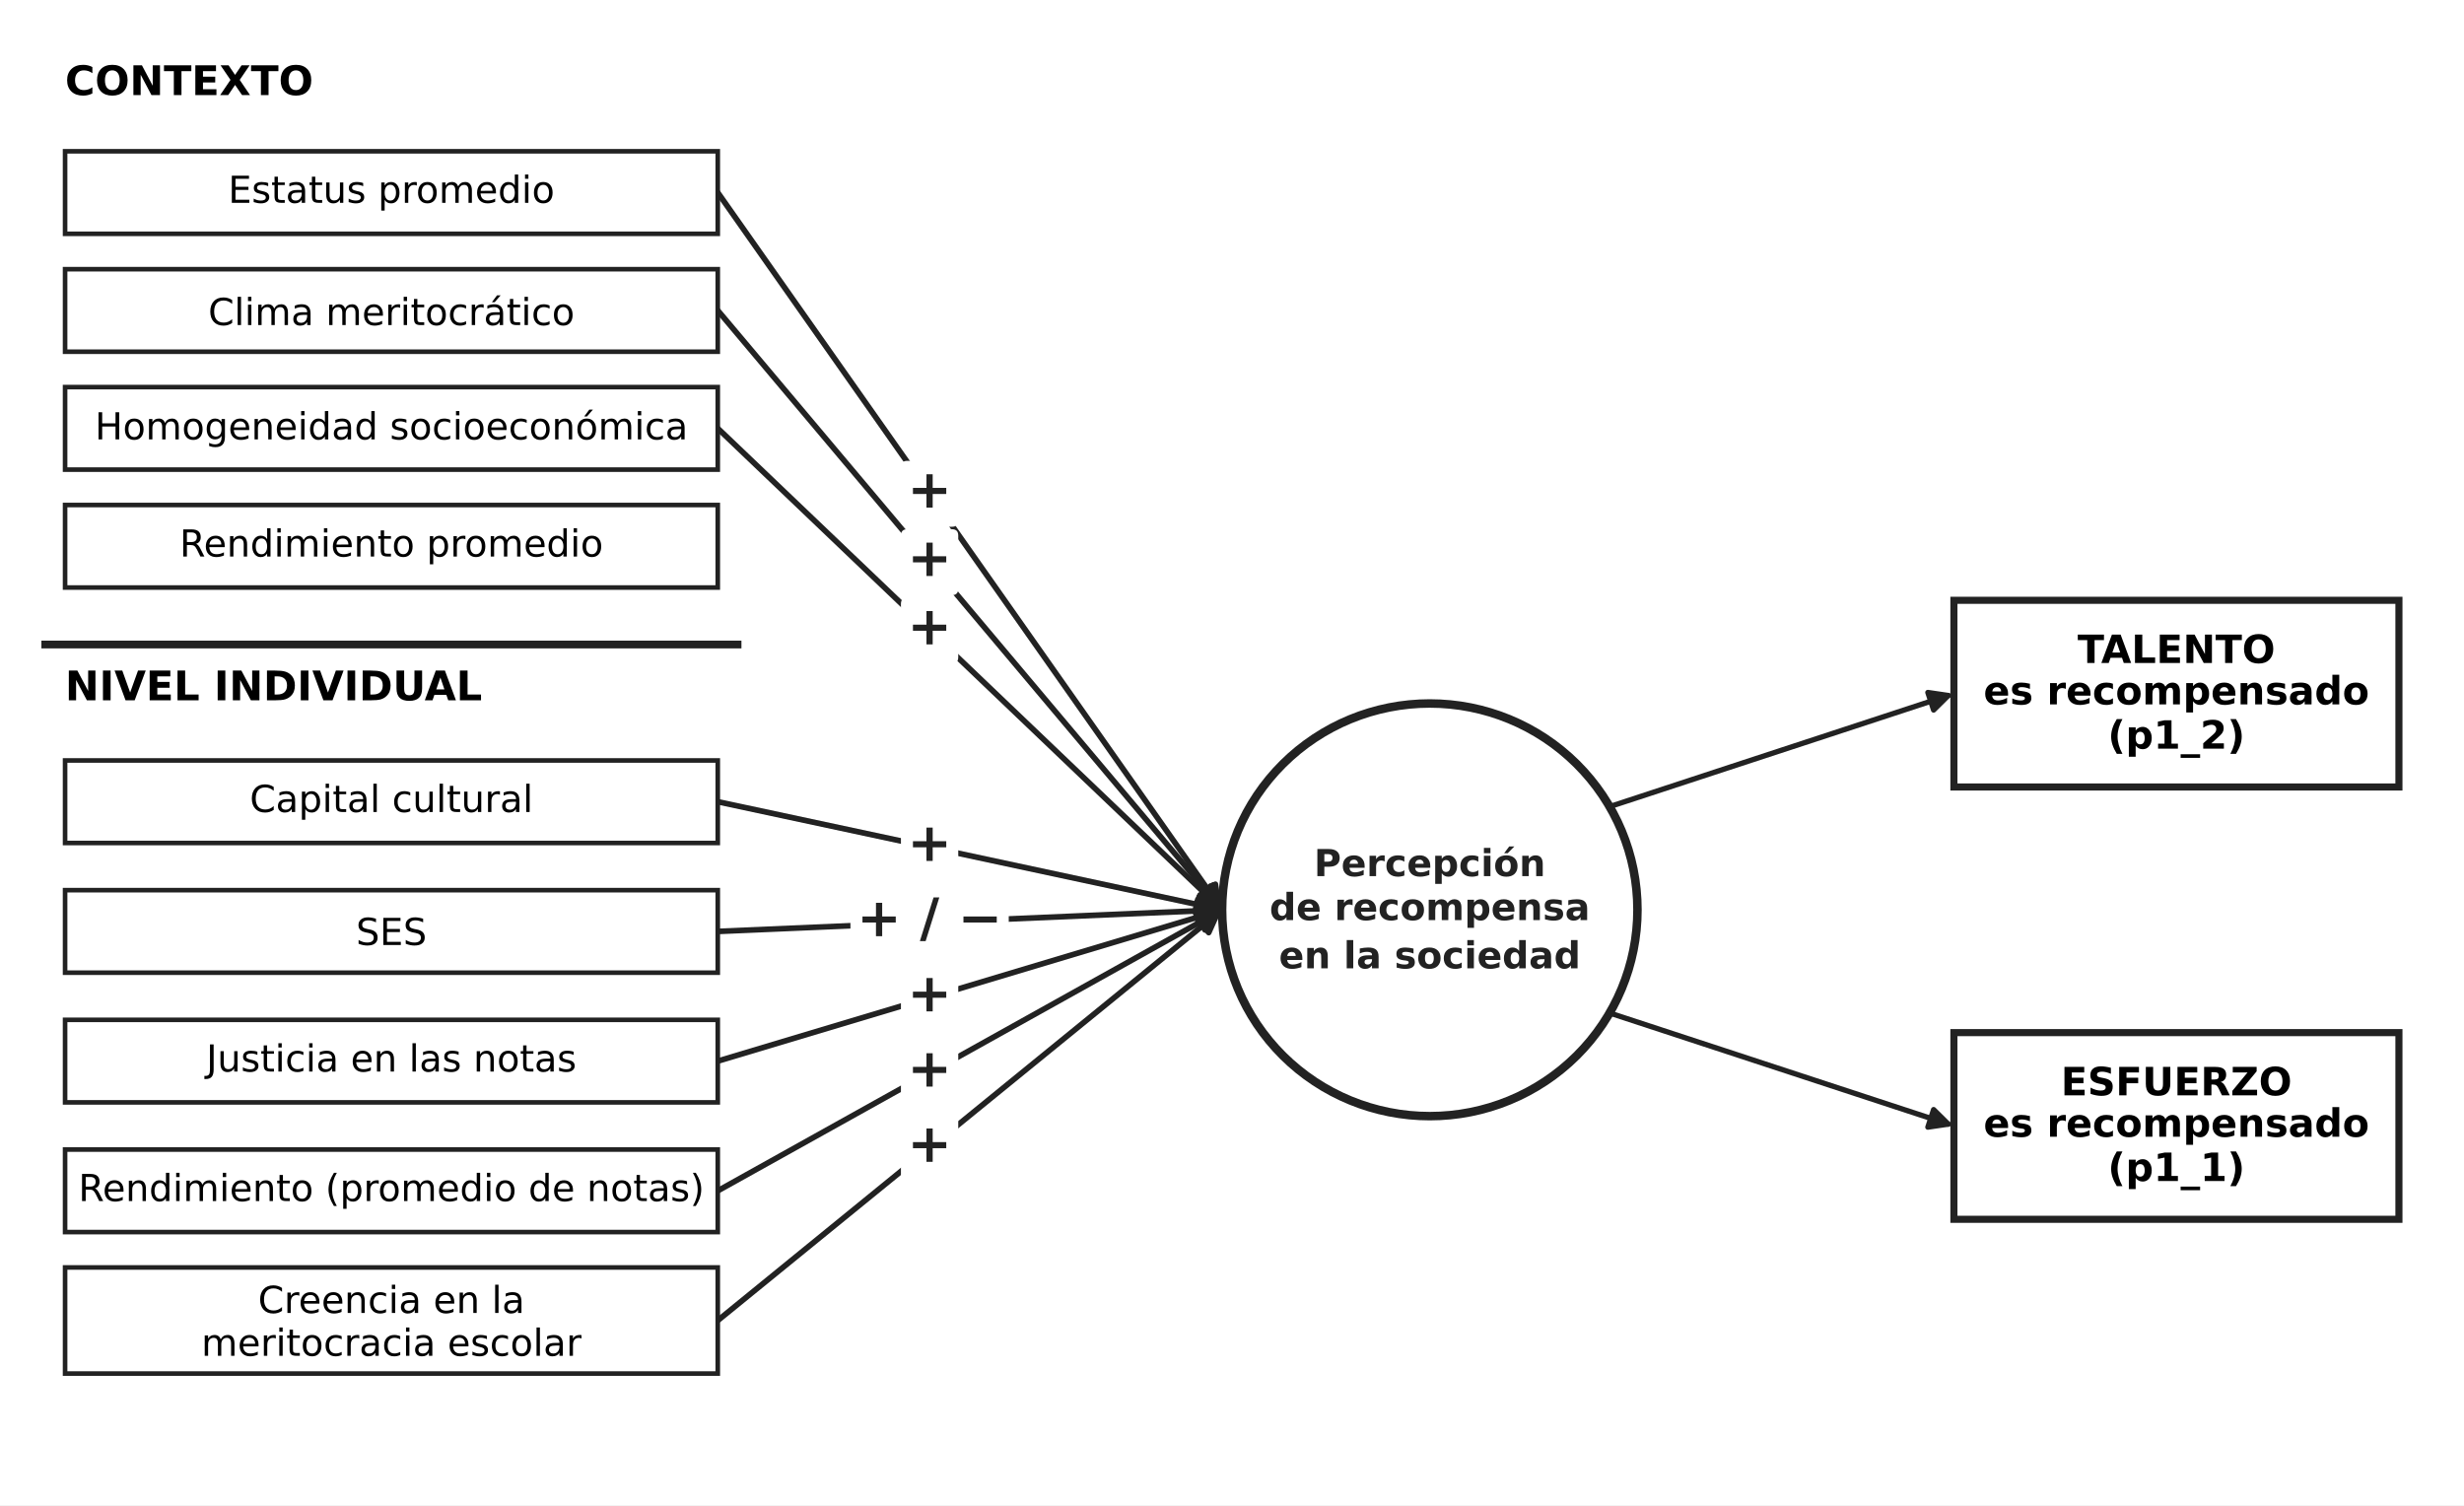
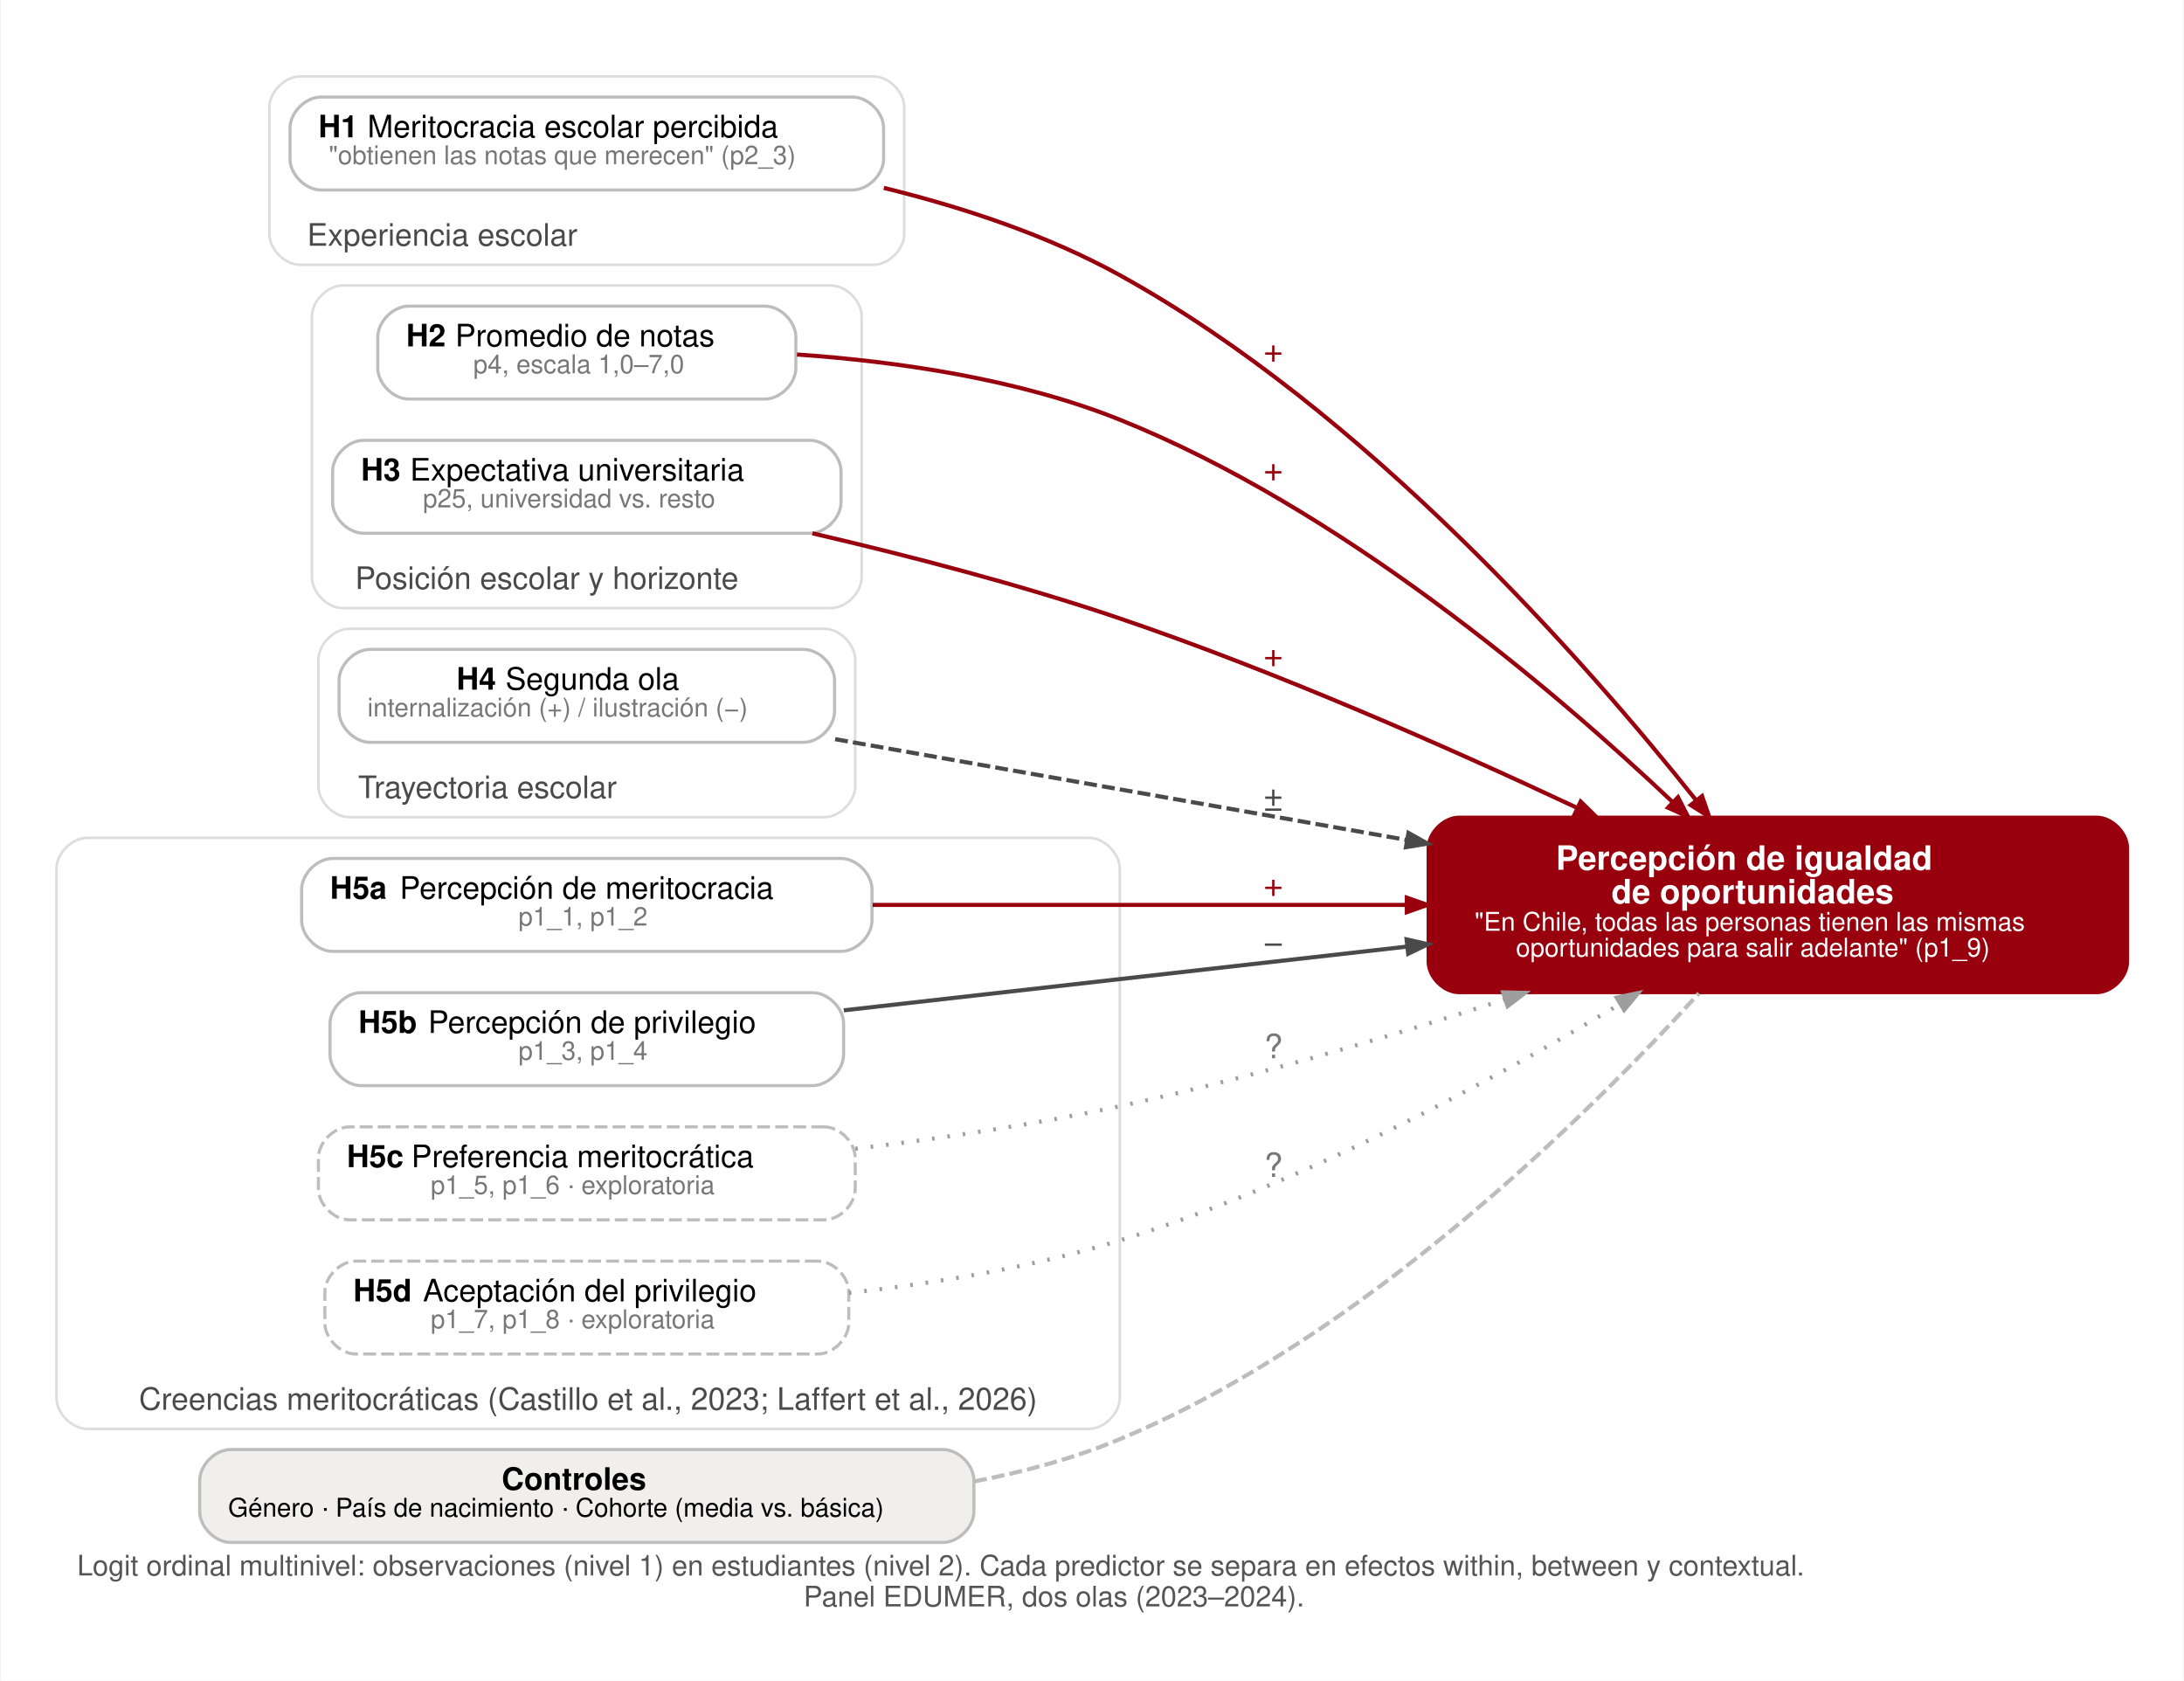
- <svg xmlns="http://www.w3.org/2000/svg" width="695.16pt" height="424.656pt" viewBox="0 0 695.16 424.656" version="1.1">
-   <defs>
-     <style type="text/css">*{stroke-linejoin: round; stroke-linecap: butt}</style>
-   </defs>
-   <g id="figure_1">
-     <g id="patch_1">
-       <path d="M 0 424.656  L 695.16 424.656  L 695.16 0  L 0 0  z " style="fill: #ffffff" />
+ <svg xmlns="http://www.w3.org/2000/svg" width="846pt" height="651pt" viewBox="0.00 0.00 845.70 651.20">
+   <g id="graph0" class="graph" transform="scale(1 1) rotate(0) translate(21.6 629.6)">
+     <polygon fill="white" stroke="transparent" points="-21.6,21.6 -21.6,-629.6 824.1,-629.6 824.1,21.6 -21.6,21.6" />
+     <text text-anchor="start" x="8" y="-19.2" font-family="Helvetica,sans-Serif" font-size="11.00" fill="#555555">Logit ordinal multinivel: observaciones (nivel 1) en estudiantes (nivel 2). Cada predictor se separa en efectos within, between y contextual.</text>
+     <text text-anchor="start" x="289.5" y="-7.2" font-family="Helvetica,sans-Serif" font-size="11.00" fill="#555555">Panel EDUMER, dos olas (2023–2024).</text>
+     <g id="clust1" class="cluster">
+       <path fill="white" stroke="#dddddd" d="M94.5,-527C94.5,-527 316.5,-527 316.5,-527 322.5,-527 328.5,-533 328.5,-539 328.5,-539 328.5,-588 328.5,-588 328.5,-594 322.5,-600 316.5,-600 316.5,-600 94.5,-600 94.5,-600 88.5,-600 82.5,-594 82.5,-588 82.5,-588 82.5,-539 82.5,-539 82.5,-533 88.5,-527 94.5,-527" />
+       <text text-anchor="middle" x="149.5" y="-534.4" font-family="Helvetica,sans-Serif" font-size="12.00" fill="#4a4a4a">Experiencia escolar</text>
    </g>
-     <g id="axes_1">
-       <g id="patch_2">
-         <path d="M 403.38 314.892  C 418.918 314.892 433.822 308.758 444.809 297.842  C 455.797 286.926 461.97 272.118 461.97 256.68  C 461.97 241.242 455.797 226.434 444.809 215.518  C 433.822 204.602 418.918 198.468 403.38 198.468  C 387.842 198.468 372.938 204.602 361.951 215.518  C 350.963 226.434 344.79 241.242 344.79 256.68  C 344.79 272.118 350.963 286.926 361.951 297.842  C 372.938 308.758 387.842 314.892 403.38 314.892  z " clip-path="url(#pc18cdc434e)" style="fill: #ffffff; stroke: #222222; stroke-width: 2.4; stroke-linejoin: miter" />
-       </g>
-       <g id="line2d_1">
-         <path d="M 12.78 181.836  L 208.08 181.836  " clip-path="url(#pc18cdc434e)" style="fill: none; stroke: #222222; stroke-width: 2.2; stroke-linecap: square" />
-       </g>
-       <g id="patch_3">
-         <path d="M 454.12 227.574  Q 502.685 211.635 549.657 196.219  " style="fill: none; stroke: #222222; stroke-width: 1.5; stroke-linecap: round" />
-         <path d="M 543.905 195.37  L 549.657 196.219  L 545.527 200.311  z " style="fill: #222222; stroke: #222222; stroke-width: 1.5; stroke-linecap: round" />
-       </g>
-       <g id="patch_4">
-         <path d="M 454.12 285.786  Q 502.685 301.725 549.657 317.141  " style="fill: none; stroke: #222222; stroke-width: 1.5; stroke-linecap: round" />
-         <path d="M 545.527 313.049  L 549.657 317.141  L 543.905 317.99  z " style="fill: #222222; stroke: #222222; stroke-width: 1.5; stroke-linecap: round" />
-       </g>
-       <g id="patch_5">
-         <path d="M 202.5 54.324  Q 273.645 155.502 343.761 255.217  " style="fill: none; stroke: #222222; stroke-width: 1.6; stroke-linecap: round" />
-         <path d="M 342.897 249.468  L 343.761 255.217  L 338.643 252.459  z " style="fill: #222222; stroke: #222222; stroke-width: 1.6; stroke-linecap: round" />
-       </g>
-       <g id="patch_6">
-         <path d="M 202.5 87.588  Q 273.645 172.134 343.638 255.311  " style="fill: none; stroke: #222222; stroke-width: 1.6; stroke-linecap: round" />
-         <path d="M 342.28 249.658  L 343.638 255.311  L 338.301 253.007  z " style="fill: #222222; stroke: #222222; stroke-width: 1.6; stroke-linecap: round" />
-       </g>
-       <g id="patch_7">
-         <path d="M 202.5 120.852  Q 273.645 188.766 343.496 255.445  " style="fill: none; stroke: #222222; stroke-width: 1.6; stroke-linecap: round" />
-         <path d="M 341.53 249.974  L 343.496 255.445  L 337.939 253.735  z " style="fill: #222222; stroke: #222222; stroke-width: 1.6; stroke-linecap: round" />
-       </g>
-       <g id="patch_8">
-         <path d="M 202.5 226.188  Q 273.645 241.434 343.041 256.305  " style="fill: none; stroke: #222222; stroke-width: 1.6; stroke-linecap: round" />
-         <path d="M 338.501 252.673  L 343.041 256.305  L 337.411 257.758  z " style="fill: #222222; stroke: #222222; stroke-width: 1.6; stroke-linecap: round" />
-       </g>
-       <g id="patch_9">
-         <path d="M 202.5 262.778  Q 273.645 259.729 343.003 256.757  " style="fill: none; stroke: #222222; stroke-width: 1.6; stroke-linecap: round" />
-         <path d="M 337.696 254.382  L 343.003 256.757  L 337.919 259.577  z " style="fill: #222222; stroke: #222222; stroke-width: 1.6; stroke-linecap: round" />
-       </g>
-       <g id="patch_10">
-         <path d="M 202.5 299.369  Q 273.645 278.024 343.077 257.194  " style="fill: none; stroke: #222222; stroke-width: 1.6; stroke-linecap: round" />
-         <path d="M 337.349 256.198  L 343.077 257.194  L 338.843 261.179  z " style="fill: #222222; stroke: #222222; stroke-width: 1.6; stroke-linecap: round" />
-       </g>
-       <g id="patch_11">
-         <path d="M 202.5 335.959  Q 273.645 296.32 343.227 257.551  " style="fill: none; stroke: #222222; stroke-width: 1.6; stroke-linecap: round" />
-         <path d="M 337.419 257.81  L 343.227 257.551  L 339.95 262.353  z " style="fill: #222222; stroke: #222222; stroke-width: 1.6; stroke-linecap: round" />
-       </g>
-       <g id="patch_12">
-         <path d="M 202.5 372.55  Q 273.645 314.615 343.403 257.81  " style="fill: none; stroke: #222222; stroke-width: 1.6; stroke-linecap: round" />
-         <path d="M 337.729 259.077  L 343.403 257.81  L 341.012 263.109  z " style="fill: #222222; stroke: #222222; stroke-width: 1.6; stroke-linecap: round" />
-       </g>
-       <g id="text_1">
-         <text style="font-weight: 700; font-size: 11.5px; font-family: 'DejaVu Sans'; text-anchor: start" x="18.36" y="26.819" transform="rotate(-0 18.36 26.8193)">CONTEXTO</text>
-       </g>
-       <g id="patch_13">
-         <path d="M 18.36 65.966  L 202.5 65.966  L 202.5 42.682  L 18.36 42.682  z " clip-path="url(#pc18cdc434e)" style="fill: #ffffff; stroke: #222222; stroke-width: 1.3; stroke-linejoin: miter" />
-       </g>
-       <g id="patch_14">
-         <path d="M 18.36 99.23  L 202.5 99.23  L 202.5 75.946  L 18.36 75.946  z " clip-path="url(#pc18cdc434e)" style="fill: #ffffff; stroke: #222222; stroke-width: 1.3; stroke-linejoin: miter" />
-       </g>
-       <g id="patch_15">
-         <path d="M 18.36 132.494  L 202.5 132.494  L 202.5 109.21  L 18.36 109.21  z " clip-path="url(#pc18cdc434e)" style="fill: #ffffff; stroke: #222222; stroke-width: 1.3; stroke-linejoin: miter" />
-       </g>
-       <g id="patch_16">
-         <path d="M 18.36 165.758  L 202.5 165.758  L 202.5 142.474  L 18.36 142.474  z " clip-path="url(#pc18cdc434e)" style="fill: #ffffff; stroke: #222222; stroke-width: 1.3; stroke-linejoin: miter" />
-       </g>
-       <g id="patch_17">
-         <path d="M 18.36 237.83  L 202.5 237.83  L 202.5 214.546  L 18.36 214.546  z " clip-path="url(#pc18cdc434e)" style="fill: #ffffff; stroke: #222222; stroke-width: 1.3; stroke-linejoin: miter" />
-       </g>
-       <g id="patch_18">
-         <path d="M 18.36 274.421  L 202.5 274.421  L 202.5 251.136  L 18.36 251.136  z " clip-path="url(#pc18cdc434e)" style="fill: #ffffff; stroke: #222222; stroke-width: 1.3; stroke-linejoin: miter" />
-       </g>
-       <g id="patch_19">
-         <path d="M 18.36 311.011  L 202.5 311.011  L 202.5 287.726  L 18.36 287.726  z " clip-path="url(#pc18cdc434e)" style="fill: #ffffff; stroke: #222222; stroke-width: 1.3; stroke-linejoin: miter" />
-       </g>
-       <g id="patch_20">
-         <path d="M 18.36 347.602  L 202.5 347.602  L 202.5 324.317  L 18.36 324.317  z " clip-path="url(#pc18cdc434e)" style="fill: #ffffff; stroke: #222222; stroke-width: 1.3; stroke-linejoin: miter" />
-       </g>
-       <g id="patch_21">
-         <path d="M 18.36 387.518  L 202.5 387.518  L 202.5 357.581  L 18.36 357.581  z " clip-path="url(#pc18cdc434e)" style="fill: #ffffff; stroke: #222222; stroke-width: 1.3; stroke-linejoin: miter" />
-       </g>
-       <g id="text_2">
-         <text style="font-weight: 700; font-size: 11.5px; font-family: 'DejaVu Sans'; text-anchor: start" x="18.36" y="197.575" transform="rotate(-0 18.36 197.5745)">NIVEL INDIVIDUAL</text>
-       </g>
-       <g id="patch_22">
-         <path d="M 551.25 222.03  L 676.8 222.03  L 676.8 169.362  L 551.25 169.362  z " clip-path="url(#pc18cdc434e)" style="fill: #ffffff; stroke: #222222; stroke-width: 2; stroke-linejoin: miter" />
-       </g>
-       <g id="patch_23">
-         <path d="M 551.25 343.998  L 676.8 343.998  L 676.8 291.33  L 551.25 291.33  z " clip-path="url(#pc18cdc434e)" style="fill: #ffffff; stroke: #222222; stroke-width: 2; stroke-linejoin: miter" />
-       </g>
-       <g id="text_3">
-         <text style="font-size: 10.5px; font-family: 'DejaVu Sans'; text-anchor: middle" x="110.43" y="57.221" transform="rotate(-0 110.43 57.22134)">Estatus promedio</text>
-       </g>
-       <g id="text_4">
-         <text style="font-size: 10.5px; font-family: 'DejaVu Sans'; text-anchor: middle" x="110.43" y="91.713" transform="rotate(-0 110.43 91.71253)">Clima meritocrático</text>
-       </g>
-       <g id="text_5">
-         <text style="font-size: 10.5px; font-family: 'DejaVu Sans'; text-anchor: middle" x="110.43" y="123.959" transform="rotate(-0 110.43 123.9593)">Homogeneidad socioeconómica</text>
-       </g>
-       <g id="text_6">
-         <text style="font-size: 10.5px; font-family: 'DejaVu Sans'; text-anchor: middle" x="110.43" y="157.013" transform="rotate(-0 110.43 157.0133)">Rendimiento promedio</text>
-       </g>
-       <g id="text_7">
-         <text style="font-size: 10.5px; font-family: 'DejaVu Sans'; text-anchor: middle" x="110.43" y="229.085" transform="rotate(-0 110.43 229.0853)">Capital cultural</text>
-       </g>
-       <g id="text_8">
-         <text style="font-size: 10.5px; font-family: 'DejaVu Sans'; text-anchor: middle" x="110.43" y="266.6" transform="rotate(-0 110.43 266.6002)">SES</text>
-       </g>
-       <g id="text_9">
-         <text style="font-size: 10.5px; font-family: 'DejaVu Sans'; text-anchor: middle" x="110.43" y="302.307" transform="rotate(-0 110.43 302.3072)">Justicia en las notas</text>
-       </g>
-       <g id="text_10">
-         <text style="font-size: 10.5px; font-family: 'DejaVu Sans'; text-anchor: middle" x="110.43" y="338.857" transform="rotate(-0 110.43 338.8565)">Rendimiento (promedio de notas)</text>
-       </g>
-       <g id="text_11">
-         <text style="font-size: 10.5px; font-family: 'DejaVu Sans'" transform="translate(72.80062 370.4266)">Creencia en la</text>
-         <text style="font-size: 10.5px; font-family: 'DejaVu Sans'" transform="translate(56.80699 382.5016)">meritocracia escolar</text>
-       </g>
-       <g id="text_12">
-         <text style="font-weight: 700; font-size: 10.5px; font-family: 'DejaVu Sans'; fill: #222222" transform="translate(370.6946 247.1873)">Percepción</text>
-         <text style="font-weight: 700; font-size: 10.5px; font-family: 'DejaVu Sans'; fill: #222222" transform="translate(358.1701 259.5773)">de recompensa</text>
-         <text style="font-weight: 700; font-size: 10.5px; font-family: 'DejaVu Sans'; fill: #222222" transform="translate(360.8205 273.1945)">en la sociedad</text>
-       </g>
-       <g id="text_13">
-         <text style="font-weight: 700; font-size: 11px; font-family: 'DejaVu Sans'" transform="translate(586.1512 187.0498)">TALENTO</text>
-         <text style="font-weight: 700; font-size: 11px; font-family: 'DejaVu Sans'" transform="translate(559.6102 198.7313)">es recompensado</text>
-         <text style="font-weight: 700; font-size: 11px; font-family: 'DejaVu Sans'" transform="translate(594.6573 211.2223)">(p1_2)</text>
-       </g>
-       <g id="text_14">
-         <text style="font-weight: 700; font-size: 11px; font-family: 'DejaVu Sans'" transform="translate(581.4272 309.0178)">ESFUERZO</text>
-         <text style="font-weight: 700; font-size: 11px; font-family: 'DejaVu Sans'" transform="translate(559.6102 320.6993)">es recompensado</text>
-         <text style="font-weight: 700; font-size: 11px; font-family: 'DejaVu Sans'" transform="translate(594.6573 333.1903)">(p1_1)</text>
-       </g>
-       <g id="text_15">
-         <g id="patch_24">
-           <path d="M 255.977 148.614  L 268.547 148.614  Q 270.347 148.614 270.347 146.814  L 270.347 131.814  Q 270.347 130.014 268.547 130.014  L 255.977 130.014  Q 254.177 130.014 254.177 131.814  L 254.177 146.814  Q 254.177 148.614 255.977 148.614  z " style="fill: #ffffff" />
-         </g>
-         <text style="font-weight: 700; font-size: 15px; font-family: 'DejaVu Sans'; text-anchor: middle; fill: #222222" x="262.262" y="143.21" transform="rotate(-0 262.2618 143.21)">+</text>
-       </g>
-       <g id="text_16">
-         <g id="patch_25">
-           <path d="M 255.977 167.907  L 268.547 167.907  Q 270.347 167.907 270.347 166.107  L 270.347 151.107  Q 270.347 149.307 268.547 149.307  L 255.977 149.307  Q 254.177 149.307 254.177 151.107  L 254.177 166.107  Q 254.177 167.907 255.977 167.907  z " style="fill: #ffffff" />
-         </g>
-         <text style="font-weight: 700; font-size: 15px; font-family: 'DejaVu Sans'; text-anchor: middle; fill: #222222" x="262.262" y="162.503" transform="rotate(-0 262.2618 162.5031)">+</text>
-       </g>
-       <g id="text_17">
-         <g id="patch_26">
-           <path d="M 255.977 187.2  L 268.547 187.2  Q 270.347 187.2 270.347 185.4  L 270.347 170.4  Q 270.347 168.6 268.547 168.6  L 255.977 168.6  Q 254.177 168.6 254.177 170.4  L 254.177 185.4  Q 254.177 187.2 255.977 187.2  z " style="fill: #ffffff" />
-         </g>
-         <text style="font-weight: 700; font-size: 15px; font-family: 'DejaVu Sans'; text-anchor: middle; fill: #222222" x="262.262" y="181.796" transform="rotate(-0 262.2618 181.7962)">+</text>
-       </g>
-       <g id="text_18">
-         <g id="patch_27">
-           <path d="M 255.977 248.295  L 268.547 248.295  Q 270.347 248.295 270.347 246.495  L 270.347 231.495  Q 270.347 229.695 268.547 229.695  L 255.977 229.695  Q 254.177 229.695 254.177 231.495  L 254.177 246.495  Q 254.177 248.295 255.977 248.295  z " style="fill: #ffffff" />
-         </g>
-         <text style="font-weight: 700; font-size: 15px; font-family: 'DejaVu Sans'; text-anchor: middle; fill: #222222" x="262.262" y="242.891" transform="rotate(-0 262.2618 242.8911)">+</text>
-       </g>
-       <g id="text_19">
-         <g id="patch_28">
-           <path d="M 241.731 269.517  L 282.793 269.517  Q 284.593 269.517 284.593 267.717  L 284.593 252.717  Q 284.593 250.917 282.793 250.917  L 241.731 250.917  Q 239.931 250.917 239.931 252.717  L 239.931 267.717  Q 239.931 269.517 241.731 269.517  z " style="fill: #ffffff" />
-         </g>
-         <text style="font-weight: 700; font-size: 15px; font-family: 'DejaVu Sans'; text-anchor: middle; fill: #222222" x="262.262" y="264.114" transform="rotate(-0 262.2618 264.1136)">+ / −</text>
-       </g>
-       <g id="text_20">
-         <g id="patch_29">
-           <path d="M 255.977 290.74  L 268.547 290.74  Q 270.347 290.74 270.347 288.94  L 270.347 273.94  Q 270.347 272.14 268.547 272.14  L 255.977 272.14  Q 254.177 272.14 254.177 273.94  L 254.177 288.94  Q 254.177 290.74 255.977 290.74  z " style="fill: #ffffff" />
-         </g>
-         <text style="font-weight: 700; font-size: 15px; font-family: 'DejaVu Sans'; text-anchor: middle; fill: #222222" x="262.262" y="285.336" transform="rotate(-0 262.2618 285.336)">+</text>
-       </g>
-       <g id="text_21">
-         <g id="patch_30">
-           <path d="M 255.977 311.962  L 268.547 311.962  Q 270.347 311.962 270.347 310.162  L 270.347 295.162  Q 270.347 293.362 268.547 293.362  L 255.977 293.362  Q 254.177 293.362 254.177 295.162  L 254.177 310.162  Q 254.177 311.962 255.977 311.962  z " style="fill: #ffffff" />
-         </g>
-         <text style="font-weight: 700; font-size: 15px; font-family: 'DejaVu Sans'; text-anchor: middle; fill: #222222" x="262.262" y="306.558" transform="rotate(-0 262.2618 306.5584)">+</text>
-       </g>
-       <g id="text_22">
-         <g id="patch_31">
-           <path d="M 255.977 333.184  L 268.547 333.184  Q 270.347 333.184 270.347 331.384  L 270.347 316.384  Q 270.347 314.584 268.547 314.584  L 255.977 314.584  Q 254.177 314.584 254.177 316.384  L 254.177 331.384  Q 254.177 333.184 255.977 333.184  z " style="fill: #ffffff" />
-         </g>
-         <text style="font-weight: 700; font-size: 15px; font-family: 'DejaVu Sans'; text-anchor: middle; fill: #222222" x="262.262" y="327.781" transform="rotate(-0 262.2618 327.7809)">+</text>
-       </g>
+     <g id="clust2" class="cluster">
+       <path fill="white" stroke="#dddddd" d="M111,-394C111,-394 300,-394 300,-394 306,-394 312,-400 312,-406 312,-406 312,-507 312,-507 312,-513 306,-519 300,-519 300,-519 111,-519 111,-519 105,-519 99,-513 99,-507 99,-507 99,-406 99,-406 99,-400 105,-394 111,-394" />
+       <text text-anchor="middle" x="190" y="-401.4" font-family="Helvetica,sans-Serif" font-size="12.00" fill="#4a4a4a">Posición escolar y horizonte</text>
+     </g>
+     <g id="clust3" class="cluster">
+       <path fill="white" stroke="#dddddd" d="M113.5,-313C113.5,-313 297.5,-313 297.5,-313 303.5,-313 309.5,-319 309.5,-325 309.5,-325 309.5,-374 309.5,-374 309.5,-380 303.5,-386 297.5,-386 297.5,-386 113.5,-386 113.5,-386 107.5,-386 101.5,-380 101.5,-374 101.5,-374 101.5,-325 101.5,-325 101.5,-319 107.5,-313 113.5,-313" />
+       <text text-anchor="middle" x="167" y="-320.4" font-family="Helvetica,sans-Serif" font-size="12.00" fill="#4a4a4a">Trayectoria escolar</text>
+     </g>
+     <g id="clust4" class="cluster">
+       <path fill="white" stroke="#dddddd" d="M12,-76C12,-76 400,-76 400,-76 406,-76 412,-82 412,-88 412,-88 412,-293 412,-293 412,-299 406,-305 400,-305 400,-305 12,-305 12,-305 6,-305 0,-299 0,-293 0,-293 0,-88 0,-88 0,-82 6,-76 12,-76" />
+       <text text-anchor="middle" x="206" y="-83.4" font-family="Helvetica,sans-Serif" font-size="12.00" fill="#4a4a4a">Creencias meritocráticas (Castillo et al., 2023; Laffert et al., 2026)</text>
+     </g>
+     <g id="node1" class="node">
+       <path fill="white" stroke="#bdbdbd" stroke-width="1.2" d="M308.5,-592C308.5,-592 102.5,-592 102.5,-592 96.5,-592 90.5,-586 90.5,-580 90.5,-580 90.5,-568 90.5,-568 90.5,-562 96.5,-556 102.5,-556 102.5,-556 308.5,-556 308.5,-556 314.5,-556 320.5,-562 320.5,-568 320.5,-568 320.5,-580 320.5,-580 320.5,-586 314.5,-592 308.5,-592" />
+       <text text-anchor="start" x="101.5" y="-576.4" font-family="Helvetica,sans-Serif" font-weight="bold" font-size="12.00">H1</text>
+       <text text-anchor="start" x="120.5" y="-576.4" font-family="Helvetica,sans-Serif" font-size="12.00">  Meritocracia escolar percibida</text>
+       <text text-anchor="start" x="105.5" y="-566" font-family="Helvetica,sans-Serif" font-size="10.00" fill="#777777">"obtienen las notas que merecen" (p2_3)</text>
+     </g>
+     <g id="node9" class="node">
+       <path fill="#99000d" stroke="#99000d" stroke-width="1.2" d="M790.5,-313C790.5,-313 543.5,-313 543.5,-313 537.5,-313 531.5,-307 531.5,-301 531.5,-301 531.5,-257 531.5,-257 531.5,-251 537.5,-245 543.5,-245 543.5,-245 790.5,-245 790.5,-245 796.5,-245 802.5,-251 802.5,-257 802.5,-257 802.5,-301 802.5,-301 802.5,-307 796.5,-313 790.5,-313" />
+       <text text-anchor="start" x="581" y="-292.6" font-family="Helvetica,sans-Serif" font-weight="bold" font-size="13.00" fill="white">Percepción de igualdad</text>
+       <text text-anchor="start" x="602.5" y="-279.6" font-family="Helvetica,sans-Serif" font-weight="bold" font-size="13.00" fill="white">de oportunidades</text>
+       <text text-anchor="start" x="549.5" y="-269" font-family="Helvetica,sans-Serif" font-size="10.00" fill="white">"En Chile, todas las personas tienen las mismas</text>
+       <text text-anchor="start" x="565.5" y="-259" font-family="Helvetica,sans-Serif" font-size="10.00" fill="white">oportunidades para salir adelante" (p1_9)</text>
+     </g>
+     <g id="edge1" class="edge">
+       <path fill="none" stroke="#99000d" stroke-width="1.6" d="M320.59,-556.8C351.49,-549.23 384.08,-538.41 412,-523 506.66,-470.76 591.73,-374.29 635.3,-319.6" />
+       <polygon fill="#99000d" stroke="#99000d" stroke-width="1.6" points="637.64,-321.16 640.4,-313.14 633.24,-317.68 637.64,-321.16" />
+       <text text-anchor="middle" x="471.5" y="-489.6" font-family="Helvetica,sans-Serif" font-size="13.00" fill="#99000d">+</text>
+     </g>
+     <g id="node2" class="node">
+       <path fill="white" stroke="#bdbdbd" stroke-width="1.2" d="M274.5,-511C274.5,-511 136.5,-511 136.5,-511 130.5,-511 124.5,-505 124.5,-499 124.5,-499 124.5,-487 124.5,-487 124.5,-481 130.5,-475 136.5,-475 136.5,-475 274.5,-475 274.5,-475 280.5,-475 286.5,-481 286.5,-487 286.5,-487 286.5,-499 286.5,-499 286.5,-505 280.5,-511 274.5,-511" />
+       <text text-anchor="start" x="135.5" y="-495.4" font-family="Helvetica,sans-Serif" font-weight="bold" font-size="12.00">H2</text>
+       <text text-anchor="start" x="154.5" y="-495.4" font-family="Helvetica,sans-Serif" font-size="12.00">  Promedio de notas</text>
+       <text text-anchor="start" x="161.5" y="-485" font-family="Helvetica,sans-Serif" font-size="10.00" fill="#777777">p4, escala 1,0–7,0</text>
+     </g>
+     <g id="edge2" class="edge">
+       <path fill="none" stroke="#99000d" stroke-width="1.6" d="M286.93,-492.25C325.88,-489.56 372.62,-482.8 412,-467 497.21,-432.82 579.55,-362.99 626.37,-318.73" />
+       <polygon fill="#99000d" stroke="#99000d" stroke-width="1.6" points="628.32,-320.74 632.18,-313.19 624.45,-316.68 628.32,-320.74" />
+       <text text-anchor="middle" x="471.5" y="-443.6" font-family="Helvetica,sans-Serif" font-size="13.00" fill="#99000d">+</text>
+     </g>
+     <g id="node3" class="node">
+       <path fill="white" stroke="#bdbdbd" stroke-width="1.2" d="M292,-459C292,-459 119,-459 119,-459 113,-459 107,-453 107,-447 107,-447 107,-435 107,-435 107,-429 113,-423 119,-423 119,-423 292,-423 292,-423 298,-423 304,-429 304,-435 304,-435 304,-447 304,-447 304,-453 298,-459 292,-459" />
+       <text text-anchor="start" x="118" y="-443.4" font-family="Helvetica,sans-Serif" font-weight="bold" font-size="12.00">H3</text>
+       <text text-anchor="start" x="137" y="-443.4" font-family="Helvetica,sans-Serif" font-size="12.00">  Expectativa universitaria</text>
+       <text text-anchor="start" x="142" y="-433" font-family="Helvetica,sans-Serif" font-size="10.00" fill="#777777">p25, universidad vs. resto</text>
+     </g>
+     <g id="edge3" class="edge">
+       <path fill="none" stroke="#99000d" stroke-width="1.6" d="M292.92,-422.97C330,-414.36 373.54,-403.07 412,-390 472.89,-369.3 539.43,-339.97 589.12,-316.65" />
+       <polygon fill="#99000d" stroke="#99000d" stroke-width="1.6" points="590.59,-319.05 596.64,-313.11 588.21,-313.99 590.59,-319.05" />
+       <text text-anchor="middle" x="471.5" y="-371.6" font-family="Helvetica,sans-Serif" font-size="13.00" fill="#99000d">+</text>
+     </g>
+     <g id="node4" class="node">
+       <path fill="white" stroke="#bdbdbd" stroke-width="1.2" d="M289.5,-378C289.5,-378 121.5,-378 121.5,-378 115.5,-378 109.5,-372 109.5,-366 109.5,-366 109.5,-354 109.5,-354 109.5,-348 115.5,-342 121.5,-342 121.5,-342 289.5,-342 289.5,-342 295.5,-342 301.5,-348 301.5,-354 301.5,-354 301.5,-366 301.5,-366 301.5,-372 295.5,-378 289.5,-378" />
+       <text text-anchor="start" x="155" y="-362.4" font-family="Helvetica,sans-Serif" font-weight="bold" font-size="12.00">H4</text>
+       <text text-anchor="start" x="174" y="-362.4" font-family="Helvetica,sans-Serif" font-size="12.00">  Segunda ola</text>
+       <text text-anchor="start" x="120.5" y="-352" font-family="Helvetica,sans-Serif" font-size="10.00" fill="#777777">internalización (+) / ilustración (−)</text>
+     </g>
+     <g id="edge4" class="edge">
+       <path fill="none" stroke="#4a4a4a" stroke-width="1.6" stroke-dasharray="5,2" d="M301.71,-343.22C365.62,-331.95 450.98,-316.9 523,-304.21" />
+       <polygon fill="#4a4a4a" stroke="#4a4a4a" stroke-width="1.6" points="523.88,-306.9 531.27,-302.75 522.91,-301.38 523.88,-306.9" />
+       <text text-anchor="middle" x="471.5" y="-315.6" font-family="Helvetica,sans-Serif" font-size="13.00" fill="#4a4a4a">±</text>
+     </g>
+     <g id="node5" class="node">
+       <path fill="white" stroke="#bdbdbd" stroke-width="1.2" d="M304,-297C304,-297 107,-297 107,-297 101,-297 95,-291 95,-285 95,-285 95,-273 95,-273 95,-267 101,-261 107,-261 107,-261 304,-261 304,-261 310,-261 316,-267 316,-273 316,-273 316,-285 316,-285 316,-291 310,-297 304,-297" />
+       <text text-anchor="start" x="106" y="-281.4" font-family="Helvetica,sans-Serif" font-weight="bold" font-size="12.00">H5a</text>
+       <text text-anchor="start" x="133" y="-281.4" font-family="Helvetica,sans-Serif" font-size="12.00">  Percepción de meritocracia</text>
+       <text text-anchor="start" x="179" y="-271" font-family="Helvetica,sans-Serif" font-size="10.00" fill="#777777">p1_1, p1_2</text>
+     </g>
+     <g id="edge5" class="edge">
+       <path fill="none" stroke="#99000d" stroke-width="1.6" d="M316.27,-279C378.26,-279 456.45,-279 523.17,-279" />
+       <polygon fill="#99000d" stroke="#99000d" stroke-width="1.6" points="523.25,-281.8 531.25,-279 523.25,-276.2 523.25,-281.8" />
+       <text text-anchor="middle" x="471.5" y="-282.6" font-family="Helvetica,sans-Serif" font-size="13.00" fill="#99000d">+</text>
+     </g>
+     <g id="node6" class="node">
+       <path fill="white" stroke="#bdbdbd" stroke-width="1.2" d="M293,-245C293,-245 118,-245 118,-245 112,-245 106,-239 106,-233 106,-233 106,-221 106,-221 106,-215 112,-209 118,-209 118,-209 293,-209 293,-209 299,-209 305,-215 305,-221 305,-221 305,-233 305,-233 305,-239 299,-245 293,-245" />
+       <text text-anchor="start" x="117" y="-229.4" font-family="Helvetica,sans-Serif" font-weight="bold" font-size="12.00">H5b</text>
+       <text text-anchor="start" x="144" y="-229.4" font-family="Helvetica,sans-Serif" font-size="12.00">  Percepción de privilegio</text>
+       <text text-anchor="start" x="179" y="-219" font-family="Helvetica,sans-Serif" font-size="10.00" fill="#777777">p1_3, p1_4</text>
+     </g>
+     <g id="edge6" class="edge">
+       <path fill="none" stroke="#4a4a4a" stroke-width="1.6" d="M305.07,-238.16C368.68,-245.35 452.46,-254.83 523.29,-262.85" />
+       <polygon fill="#4a4a4a" stroke="#4a4a4a" stroke-width="1.6" points="523.15,-265.65 531.42,-263.77 523.78,-260.09 523.15,-265.65" />
+       <text text-anchor="middle" x="471.5" y="-260.6" font-family="Helvetica,sans-Serif" font-size="13.00" fill="#4a4a4a">−</text>
+     </g>
+     <g id="node7" class="node">
+       <path fill="white" stroke="#bdbdbd" stroke-width="1.2" stroke-dasharray="5,2" d="M297.5,-193C297.5,-193 113.5,-193 113.5,-193 107.5,-193 101.5,-187 101.5,-181 101.5,-181 101.5,-169 101.5,-169 101.5,-163 107.5,-157 113.5,-157 113.5,-157 297.5,-157 297.5,-157 303.5,-157 309.5,-163 309.5,-169 309.5,-169 309.5,-181 309.5,-181 309.5,-187 303.5,-193 297.5,-193" />
+       <text text-anchor="start" x="112.5" y="-177.4" font-family="Helvetica,sans-Serif" font-weight="bold" font-size="12.00">H5c</text>
+       <text text-anchor="start" x="137.5" y="-177.4" font-family="Helvetica,sans-Serif" font-size="12.00">  Preferencia meritocrática</text>
+       <text text-anchor="start" x="145" y="-167" font-family="Helvetica,sans-Serif" font-size="10.00" fill="#777777">p1_5, p1_6 · exploratoria</text>
+     </g>
+     <g id="edge7" class="edge">
+       <path fill="none" stroke="#9e9e9e" stroke-width="1.6" stroke-dasharray="1,5" d="M309.52,-184.52C342.47,-188.5 378.95,-193.89 412,-201 461.77,-211.71 515.84,-227.68 561.24,-242.39" />
+       <polygon fill="#9e9e9e" stroke="#9e9e9e" stroke-width="1.6" points="560.56,-245.11 569.04,-244.93 562.3,-239.78 560.56,-245.11" />
+       <text text-anchor="middle" x="471.5" y="-219.6" font-family="Helvetica,sans-Serif" font-size="13.00" fill="#777777">?</text>
+     </g>
+     <g id="node8" class="node">
+       <path fill="white" stroke="#bdbdbd" stroke-width="1.2" stroke-dasharray="5,2" d="M295,-141C295,-141 116,-141 116,-141 110,-141 104,-135 104,-129 104,-129 104,-117 104,-117 104,-111 110,-105 116,-105 116,-105 295,-105 295,-105 301,-105 307,-111 307,-117 307,-117 307,-129 307,-129 307,-135 301,-141 295,-141" />
+       <text text-anchor="start" x="115" y="-125.4" font-family="Helvetica,sans-Serif" font-weight="bold" font-size="12.00">H5d</text>
+       <text text-anchor="start" x="142" y="-125.4" font-family="Helvetica,sans-Serif" font-size="12.00">  Aceptación del privilegio</text>
+       <text text-anchor="start" x="145" y="-115" font-family="Helvetica,sans-Serif" font-size="10.00" fill="#777777">p1_7, p1_8 · exploratoria</text>
+     </g>
+     <g id="edge8" class="edge">
+       <path fill="none" stroke="#9e9e9e" stroke-width="1.6" stroke-dasharray="1,5" d="M307.01,-128.69C340.9,-132.45 378.58,-138.68 412,-149 482.07,-170.63 556.04,-210.72 605.96,-240.68" />
+       <polygon fill="#9e9e9e" stroke="#9e9e9e" stroke-width="1.6" points="604.55,-243.1 612.85,-244.84 607.45,-238.31 604.55,-243.1" />
+       <text text-anchor="middle" x="471.5" y="-173.6" font-family="Helvetica,sans-Serif" font-size="13.00" fill="#777777">?</text>
+     </g>
+     <g id="node10" class="node">
+       <path fill="#f1efec" stroke="#bdbdbd" stroke-width="1.2" d="M343.5,-68C343.5,-68 67.5,-68 67.5,-68 61.5,-68 55.5,-62 55.5,-56 55.5,-56 55.5,-44 55.5,-44 55.5,-38 61.5,-32 67.5,-32 67.5,-32 343.5,-32 343.5,-32 349.5,-32 355.5,-38 355.5,-44 355.5,-44 355.5,-56 355.5,-56 355.5,-62 349.5,-68 343.5,-68" />
+       <text text-anchor="start" x="172.5" y="-52.4" font-family="Helvetica,sans-Serif" font-weight="bold" font-size="12.00">Controles</text>
+       <text text-anchor="start" x="66.5" y="-42" font-family="Helvetica,sans-Serif" font-size="10.00">Género · País de nacimiento · Cohorte (media vs. básica)</text>
+     </g>
+     <g id="edge9" class="edge">
+       <path fill="none" stroke="#bdbdbd" stroke-width="1.6" stroke-dasharray="5,2" d="M355.57,-55.65C375,-59.35 394.28,-64.61 412,-72 505.98,-111.2 592.72,-196.79 636.39,-244.72" />
    </g>
  </g>
-   <defs>
-     <clipPath id="pc18cdc434e">
-       <rect x="7.2" y="7.2" width="680.76" height="410.256" />
-     </clipPath>
-   </defs>
</svg>
